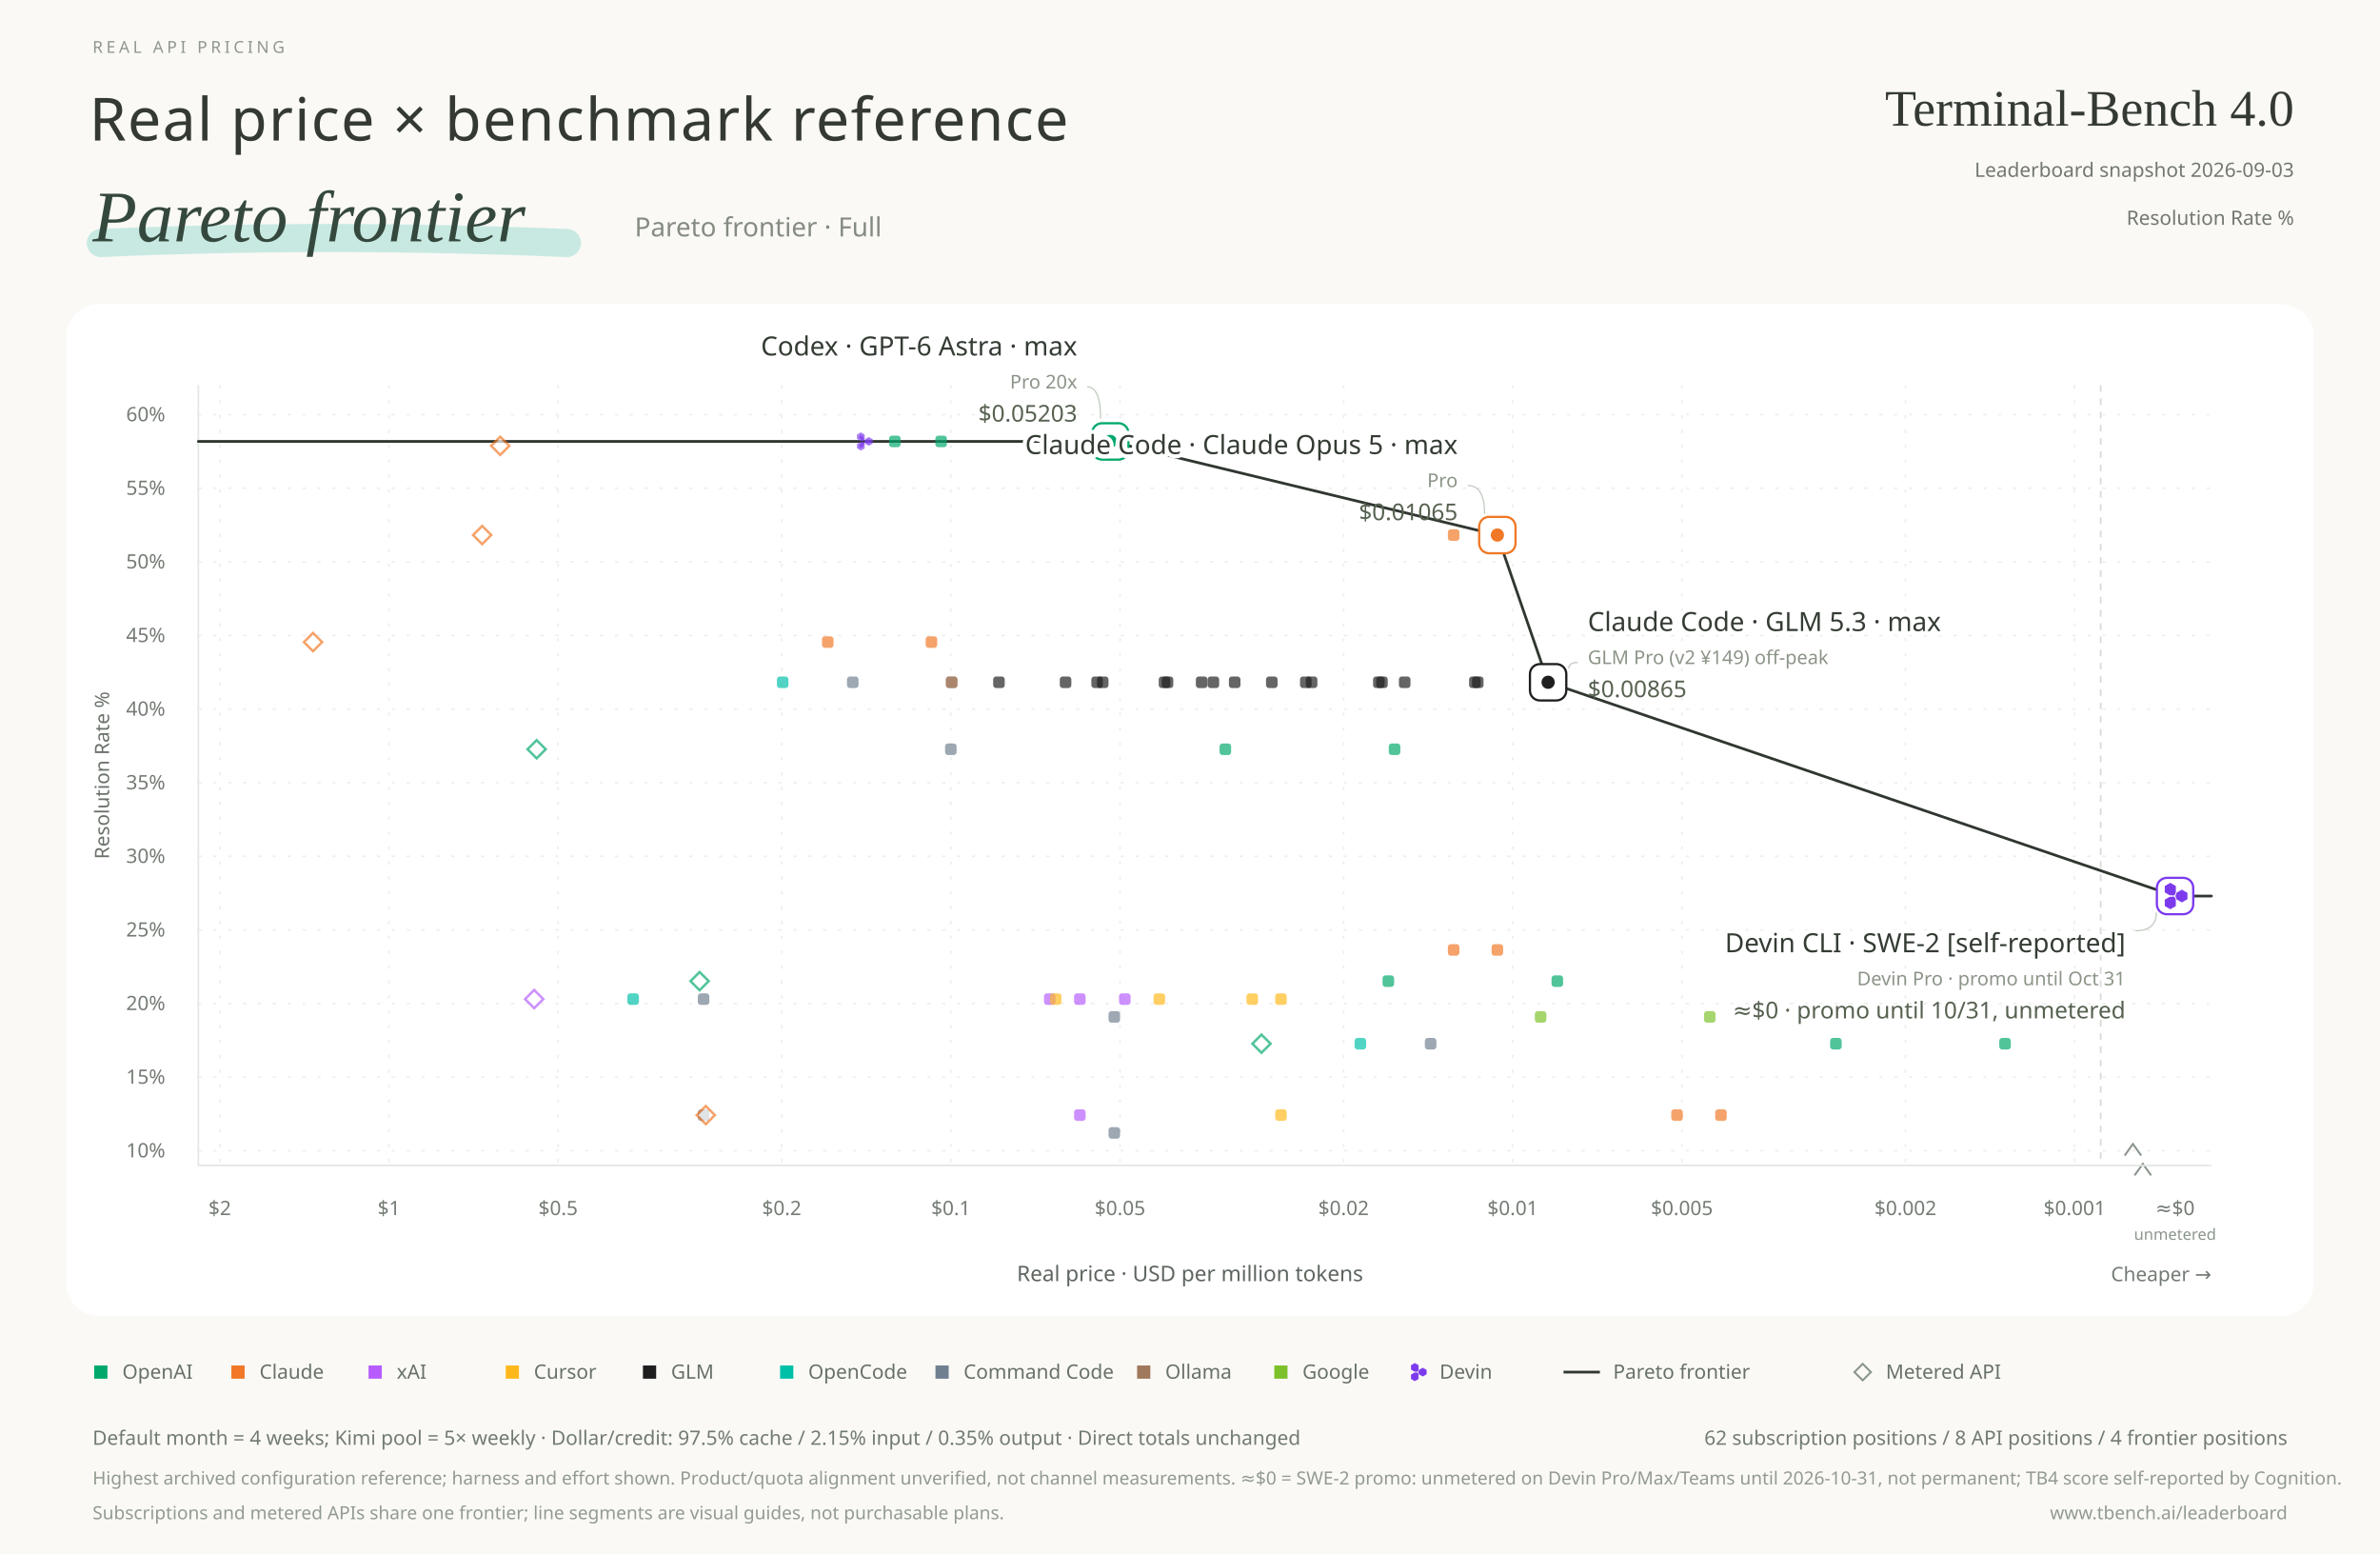
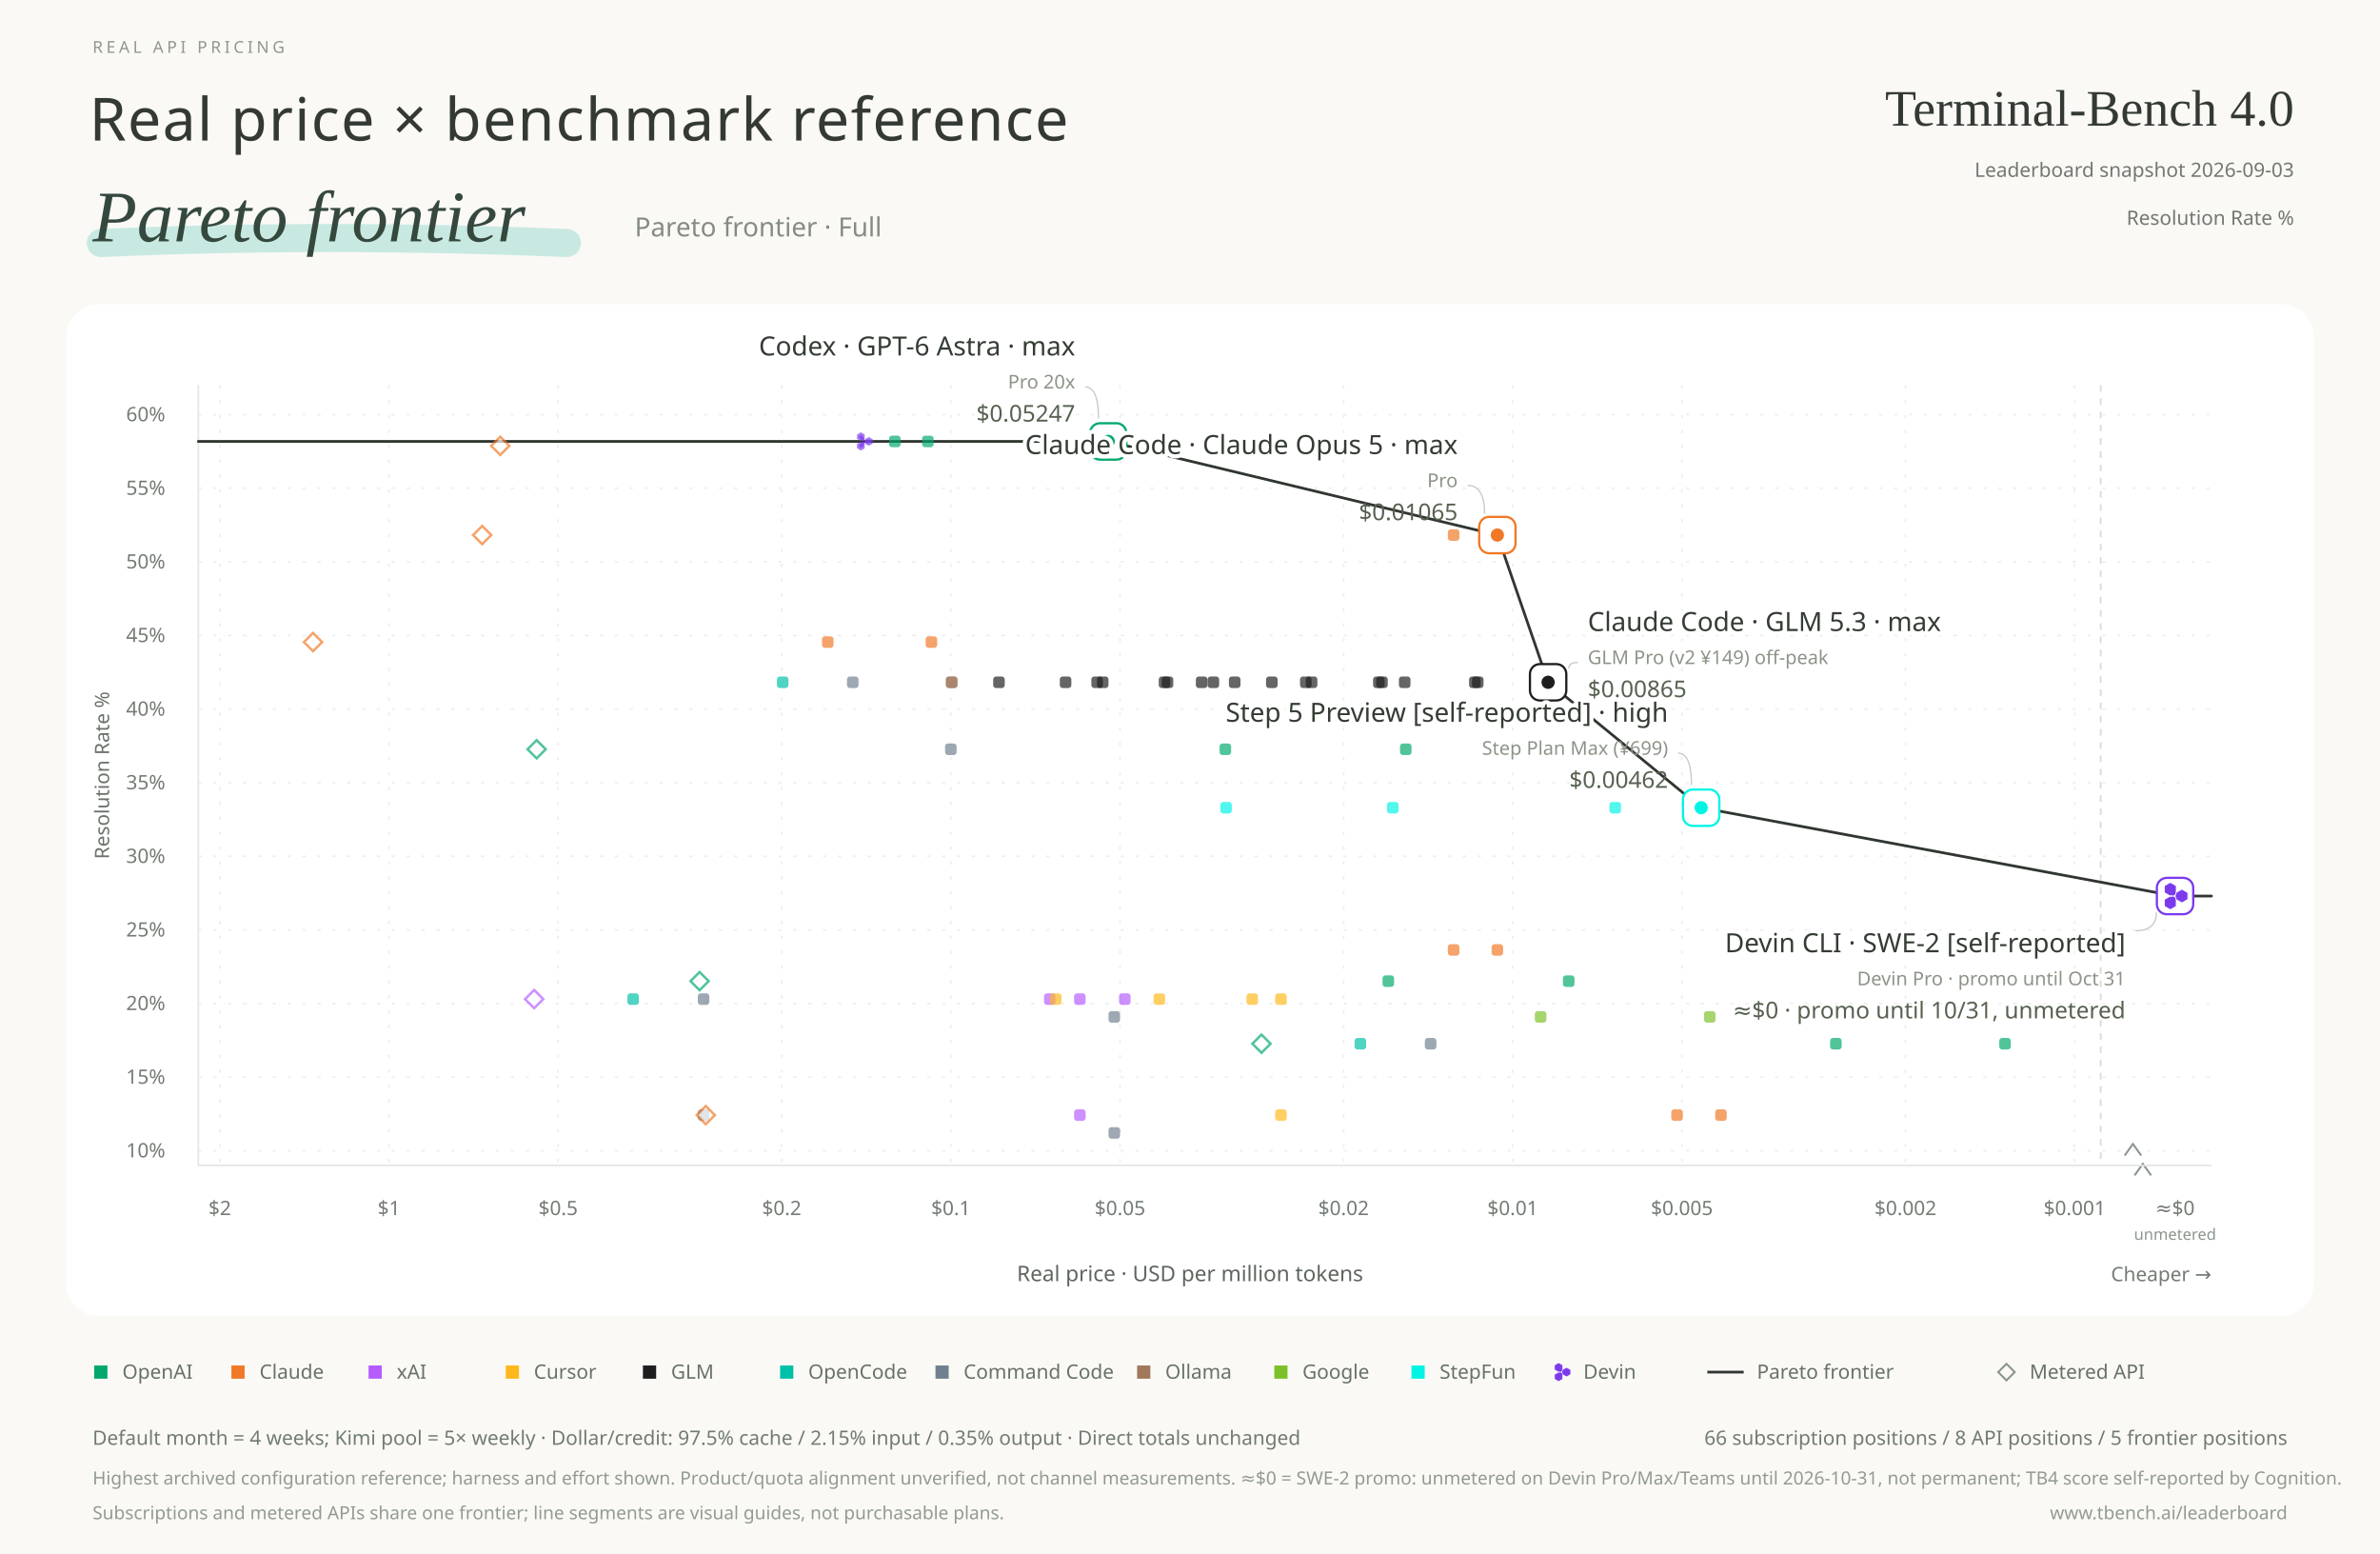
<svg xmlns="http://www.w3.org/2000/svg" width="1440" height="940" viewBox="0 0 1440 940" role="img" aria-labelledby="title desc">
  <style>text{font-family:"Microsoft YaHei","Segoe UI",sans-serif} .serif{font-family:"Times New Roman",serif} .number{font-family:"Segoe UI",sans-serif;font-variant-numeric:tabular-nums} .label-name{paint-order:stroke;stroke:#fff;stroke-width:5px;stroke-linejoin:round} .point:hover{opacity:1}</style>
  <rect width="1440" height="940" fill="#FAF9F6" />
  <text x="56.000" y="32.000" font-size="10" fill="#90968D" text-anchor="start" font-weight="400" letter-spacing="2.1">REAL API PRICING</text>
  <text x="54.000" y="85.000" font-size="36" fill="#343A33" text-anchor="start" font-weight="300" letter-spacing=".8">Real price × benchmark reference</text>
  <path d="M61 147 Q197 141 343 147" stroke="#9FDDD0" stroke-width="17" stroke-linecap="round" opacity=".55" fill="none" />
  <text x="56.000" y="146.000" font-size="44" fill="#35483E" text-anchor="start" font-weight="400" class="serif" font-style="italic">Pareto frontier</text>
  <text x="384.000" y="143.000" font-size="16" fill="#858B81" text-anchor="start" font-weight="300">Pareto frontier · Full</text>
  <text x="1388.000" y="76.000" font-size="31" fill="#343A33" text-anchor="end" font-weight="400" class="serif">Terminal-Bench 4.0</text>
  <text x="1388.000" y="107.000" font-size="12" fill="#737771" text-anchor="end" font-weight="400">Leaderboard snapshot  2026-09-03</text>
  <text x="1388.000" y="136.000" font-size="12" fill="#737771" text-anchor="end" font-weight="400">Resolution Rate %</text>
  <rect x="40" y="184" width="1360" height="612" rx="20" fill="#FFFFFF" />
  <path d="M1255.232 233V705" stroke="#E8EBE7" stroke-dasharray="2 7" opacity=".8" />
  <text x="1255.232" y="735.000" font-size="12" fill="#747B74" text-anchor="middle" font-weight="400" class="number">$0.001</text>
  <path d="M1152.892 233V705" stroke="#E8EBE7" stroke-dasharray="2 7" opacity=".8" />
  <text x="1152.892" y="735.000" font-size="12" fill="#747B74" text-anchor="middle" font-weight="400" class="number">$0.002</text>
  <path d="M1017.606 233V705" stroke="#E8EBE7" stroke-dasharray="2 7" opacity=".8" />
  <text x="1017.606" y="735.000" font-size="12" fill="#747B74" text-anchor="middle" font-weight="400" class="number">$0.005</text>
  <path d="M915.266 233V705" stroke="#E8EBE7" stroke-dasharray="2 7" opacity=".8" />
  <text x="915.266" y="735.000" font-size="12" fill="#747B74" text-anchor="middle" font-weight="400" class="number">$0.01</text>
  <path d="M812.926 233V705" stroke="#E8EBE7" stroke-dasharray="2 7" opacity=".8" />
  <text x="812.926" y="735.000" font-size="12" fill="#747B74" text-anchor="middle" font-weight="400" class="number">$0.02</text>
  <path d="M677.640 233V705" stroke="#E8EBE7" stroke-dasharray="2 7" opacity=".8" />
  <text x="677.640" y="735.000" font-size="12" fill="#747B74" text-anchor="middle" font-weight="400" class="number">$0.05</text>
  <path d="M575.300 233V705" stroke="#E8EBE7" stroke-dasharray="2 7" opacity=".8" />
  <text x="575.300" y="735.000" font-size="12" fill="#747B74" text-anchor="middle" font-weight="400" class="number">$0.1</text>
  <path d="M472.960 233V705" stroke="#E8EBE7" stroke-dasharray="2 7" opacity=".8" />
  <text x="472.960" y="735.000" font-size="12" fill="#747B74" text-anchor="middle" font-weight="400" class="number">$0.2</text>
  <path d="M337.674 233V705" stroke="#E8EBE7" stroke-dasharray="2 7" opacity=".8" />
  <text x="337.674" y="735.000" font-size="12" fill="#747B74" text-anchor="middle" font-weight="400" class="number">$0.5</text>
  <path d="M235.334 233V705" stroke="#E8EBE7" stroke-dasharray="2 7" opacity=".8" />
  <text x="235.334" y="735.000" font-size="12" fill="#747B74" text-anchor="middle" font-weight="400" class="number">$1</text>
  <path d="M132.994 233V705" stroke="#E8EBE7" stroke-dasharray="2 7" opacity=".8" />
  <text x="132.994" y="735.000" font-size="12" fill="#747B74" text-anchor="middle" font-weight="400" class="number">$2</text>
  <path d="M1271.010 233V705" stroke="#D6DBD5" stroke-dasharray="4 4" />
  <path d="M1285.505 699l5 -7 5 7M1291.505 711l5 -7 5 7" stroke="#8B958D" stroke-width="1.2" fill="none" />
  <text x="1316.000" y="735.000" font-size="12" fill="#747B74" text-anchor="middle" font-weight="400" class="number">≈$0</text>
  <text x="1316.000" y="750.000" font-size="9.5" fill="#8B958D" text-anchor="middle" font-weight="400">unmetered</text>
  <path d="M120 696.094H1338" stroke="#E8EBE7" stroke-dasharray="2 7" opacity=".8" />
  <text x="100.000" y="700.094" font-size="12" fill="#747B74" text-anchor="end" font-weight="400" class="number">10%</text>
  <path d="M120 651.566H1338" stroke="#E8EBE7" stroke-dasharray="2 7" opacity=".8" />
  <text x="100.000" y="655.566" font-size="12" fill="#747B74" text-anchor="end" font-weight="400" class="number">15%</text>
  <path d="M120 607.038H1338" stroke="#E8EBE7" stroke-dasharray="2 7" opacity=".8" />
  <text x="100.000" y="611.038" font-size="12" fill="#747B74" text-anchor="end" font-weight="400" class="number">20%</text>
  <path d="M120 562.509H1338" stroke="#E8EBE7" stroke-dasharray="2 7" opacity=".8" />
  <text x="100.000" y="566.509" font-size="12" fill="#747B74" text-anchor="end" font-weight="400" class="number">25%</text>
  <path d="M120 517.981H1338" stroke="#E8EBE7" stroke-dasharray="2 7" opacity=".8" />
  <text x="100.000" y="521.981" font-size="12" fill="#747B74" text-anchor="end" font-weight="400" class="number">30%</text>
  <path d="M120 473.453H1338" stroke="#E8EBE7" stroke-dasharray="2 7" opacity=".8" />
  <text x="100.000" y="477.453" font-size="12" fill="#747B74" text-anchor="end" font-weight="400" class="number">35%</text>
  <path d="M120 428.925H1338" stroke="#E8EBE7" stroke-dasharray="2 7" opacity=".8" />
  <text x="100.000" y="432.925" font-size="12" fill="#747B74" text-anchor="end" font-weight="400" class="number">40%</text>
  <path d="M120 384.396H1338" stroke="#E8EBE7" stroke-dasharray="2 7" opacity=".8" />
  <text x="100.000" y="388.396" font-size="12" fill="#747B74" text-anchor="end" font-weight="400" class="number">45%</text>
  <path d="M120 339.868H1338" stroke="#E8EBE7" stroke-dasharray="2 7" opacity=".8" />
  <text x="100.000" y="343.868" font-size="12" fill="#747B74" text-anchor="end" font-weight="400" class="number">50%</text>
  <path d="M120 295.340H1338" stroke="#E8EBE7" stroke-dasharray="2 7" opacity=".8" />
  <text x="100.000" y="299.340" font-size="12" fill="#747B74" text-anchor="end" font-weight="400" class="number">55%</text>
  <path d="M120 250.811H1338" stroke="#E8EBE7" stroke-dasharray="2 7" opacity=".8" />
  <text x="100.000" y="254.811" font-size="12" fill="#747B74" text-anchor="end" font-weight="400" class="number">60%</text>
  <path d="M120 233V705H1338" fill="none" stroke="#E3E7E2" />
  <text x="66.000" y="469.000" font-size="12" fill="#697169" text-anchor="middle" font-weight="400" transform="rotate(-90 66 469.0)">Resolution Rate %</text>
  <text x="720.000" y="775.000" font-size="13" fill="#5D655E" text-anchor="middle" font-weight="400">Real price · USD per million tokens</text>
  <text x="1338.000" y="775.000" font-size="12" fill="#737B74" text-anchor="end" font-weight="400">Cheaper →</text>
-   <path id="frontier" d="M120.000,267.020 L671.764,267.020 L905.968,323.660 L936.679,412.716 L1316.000,542.026 L1338.000,542.026" fill="none" stroke="#303630" stroke-width="1.65" stroke-linecap="round" stroke-linejoin="round" />
+   <path id="frontier" d="M120.000,267.020 L670.521,267.020 L905.968,323.660 L936.679,412.716 L1029.277,488.592 L1316.000,542.026 L1338.000,542.026" fill="none" stroke="#303630" stroke-width="1.65" stroke-linecap="round" stroke-linejoin="round" />
  <g class="point" data-billing="subscription" data-frontier="false" data-price="0.03247" data-score="37.27" data-x="741.380" data-y="453.237" transform="translate(741.380 453.237)">
    <rect x="-3.5" y="-3.5" width="7" height="7" rx="1.8" fill="#00A86B" opacity=".68" />
  </g>
-   <g class="point" data-billing="subscription" data-frontier="false" data-price="0.01623" data-score="37.27" data-x="843.765" data-y="453.237" transform="translate(843.765 453.237)">
+   <g class="point" data-billing="subscription" data-frontier="false" data-price="0.0155" data-score="37.27" data-x="850.560" data-y="453.237" transform="translate(850.560 453.237)">
    <rect x="-3.5" y="-3.5" width="7" height="7" rx="1.8" fill="#00A86B" opacity=".68" />
  </g>
  <g class="point" data-billing="subscription" data-frontier="false" data-price="0.00266" data-score="17.27" data-x="1110.787" data-y="631.350" transform="translate(1110.787 631.350)">
    <rect x="-3.5" y="-3.5" width="7" height="7" rx="1.8" fill="#00A86B" opacity=".68" />
  </g>
  <g class="point" data-billing="subscription" data-frontier="false" data-price="0.00133" data-score="17.27" data-x="1213.127" data-y="631.350" transform="translate(1213.127 631.350)">
    <rect x="-3.5" y="-3.5" width="7" height="7" rx="1.8" fill="#00A86B" opacity=".68" />
  </g>
  <g class="point" data-billing="subscription" data-frontier="false" data-price="0.12579" data-score="58.18" data-x="541.424" data-y="267.020" transform="translate(541.424 267.020)">
    <rect x="-3.5" y="-3.5" width="7" height="7" rx="1.8" fill="#00A86B" opacity=".68" />
  </g>
-   <g class="point" data-billing="subscription" data-frontier="true" data-price="0.05203" data-score="58.18" data-x="671.764" data-y="267.020" transform="translate(671.764 267.020)">
+   <g class="point" data-billing="subscription" data-frontier="true" data-price="0.05247" data-score="58.18" data-x="670.521" data-y="267.020" transform="translate(670.521 267.020)">
    <rect x="-11" y="-11" width="22" height="22" rx="6" fill="#FFF" stroke="#00A86B" stroke-width="1.35" />
    <circle r="4" fill="#00A86B" />
  </g>
  <g class="point" data-billing="subscription" data-frontier="false" data-price="0.14265" data-score="58.18" data-x="522.853" data-y="267.020" transform="translate(522.853 267.020)">
    <path d="M0.11,-1.63 L-1.97,-0.43 L-4.05,-1.63 L-4.05,-4.03 L-1.97,-5.23 L0.11,-4.03Z M0.11,4.03 L-1.97,5.23 L-4.05,4.03 L-4.05,1.63 L-1.97,0.43 L0.11,1.63Z M4.91,1.20 L2.83,2.40 L0.75,1.20 L0.75,-1.20 L2.83,-2.40 L4.91,-1.20Z" fill="#7C3AED" opacity="0.68" stroke="#7C3AED" stroke-width="0.43" stroke-linejoin="round" />
    <path d="M-0.89,-1.27 L-1.87,-2.69 M-0.89,1.27 L-1.87,2.69 M1.27,0.00 L2.69,0.00" stroke="#7C3AED" stroke-width="2.16" stroke-linecap="round" opacity="0.68" fill="none" />
  </g>
  <g class="point" data-billing="subscription" data-frontier="false" data-price="0.00892" data-score="19.09" data-x="932.140" data-y="615.142" transform="translate(932.140 615.142)">
    <rect x="-3.5" y="-3.5" width="7" height="7" rx="1.8" fill="#7CC12A" opacity=".68" />
  </g>
  <g class="point" data-billing="subscription" data-frontier="false" data-price="0.00446" data-score="19.09" data-x="1034.480" data-y="615.142" transform="translate(1034.480 615.142)">
    <rect x="-3.5" y="-3.5" width="7" height="7" rx="1.8" fill="#7CC12A" opacity=".68" />
  </g>
  <g class="point" data-billing="subscription" data-frontier="true" data-price="0.01065" data-score="51.82" data-x="905.968" data-y="323.660" transform="translate(905.968 323.660)">
    <rect x="-11" y="-11" width="22" height="22" rx="6" fill="#FFF" stroke="#F07826" stroke-width="1.35" />
    <circle r="4" fill="#F07826" />
  </g>
  <g class="point" data-billing="subscription" data-frontier="false" data-price="0.01274" data-score="51.82" data-x="879.512" data-y="323.660" transform="translate(879.512 323.660)">
    <rect x="-3.5" y="-3.5" width="7" height="7" rx="1.8" fill="#F07826" opacity=".68" />
  </g>
  <g class="point" data-billing="subscription" data-frontier="false" data-price="0.06653" data-score="57.88" data-x="635.468" data-y="269.691" transform="translate(635.468 269.691)">
    <rect x="-3.5" y="-3.5" width="7" height="7" rx="1.8" fill="#F07826" opacity=".68" />
  </g>
  <g class="point" data-billing="subscription" data-frontier="false" data-price="0.05894" data-score="20.3" data-x="653.353" data-y="604.366" transform="translate(653.353 604.366)">
    <rect x="-3.5" y="-3.5" width="7" height="7" rx="1.8" fill="#B65CFF" opacity=".68" />
  </g>
  <g class="point" data-billing="subscription" data-frontier="false" data-price="0.04902" data-score="20.3" data-x="680.563" data-y="604.366" transform="translate(680.563 604.366)">
    <rect x="-3.5" y="-3.5" width="7" height="7" rx="1.8" fill="#B65CFF" opacity=".68" />
  </g>
  <g class="point" data-billing="subscription" data-frontier="false" data-price="0.06667" data-score="20.3" data-x="635.158" data-y="604.366" transform="translate(635.158 604.366)">
    <rect x="-3.5" y="-3.5" width="7" height="7" rx="1.8" fill="#B65CFF" opacity=".68" />
  </g>
  <g class="point" data-billing="subscription" data-frontier="false" data-price="0.02585" data-score="20.3" data-x="775.044" data-y="604.366" transform="translate(775.044 604.366)">
    <rect x="-3.5" y="-3.5" width="7" height="7" rx="1.8" fill="#FFB81C" opacity=".68" />
  </g>
  <g class="point" data-billing="subscription" data-frontier="false" data-price="0.06506" data-score="20.3" data-x="638.767" data-y="604.366" transform="translate(638.767 604.366)">
    <rect x="-3.5" y="-3.5" width="7" height="7" rx="1.8" fill="#FFB81C" opacity=".68" />
  </g>
  <g class="point" data-billing="subscription" data-frontier="false" data-price="0.04255" data-score="20.3" data-x="701.462" data-y="604.366" transform="translate(701.462 604.366)">
    <rect x="-3.5" y="-3.5" width="7" height="7" rx="1.8" fill="#FFB81C" opacity=".68" />
  </g>
  <g class="point" data-billing="subscription" data-frontier="false" data-price="0.02908" data-score="20.3" data-x="757.660" data-y="604.366" transform="translate(757.660 604.366)">
    <rect x="-3.5" y="-3.5" width="7" height="7" rx="1.8" fill="#FFB81C" opacity=".68" />
  </g>
  <g class="point" data-billing="subscription" data-frontier="false" data-price="0.08211" data-score="41.82" data-x="604.403" data-y="412.716" transform="translate(604.403 412.716)">
    <rect x="-3.5" y="-3.5" width="7" height="7" rx="1.8" fill="#1E1E1E" opacity=".68" />
  </g>
  <g class="point" data-billing="subscription" data-frontier="false" data-price="0.05491" data-score="41.82" data-x="663.810" data-y="412.716" transform="translate(663.810 412.716)">
    <rect x="-3.5" y="-3.5" width="7" height="7" rx="1.8" fill="#1E1E1E" opacity=".68" />
  </g>
  <g class="point" data-billing="subscription" data-frontier="false" data-price="0.04115" data-score="41.82" data-x="706.401" data-y="412.716" transform="translate(706.401 412.716)">
    <rect x="-3.5" y="-3.5" width="7" height="7" rx="1.8" fill="#1E1E1E" opacity=".68" />
  </g>
  <g class="point" data-billing="subscription" data-frontier="false" data-price="0.0341" data-score="41.82" data-x="734.148" data-y="412.716" transform="translate(734.148 412.716)">
    <rect x="-3.5" y="-3.5" width="7" height="7" rx="1.8" fill="#1E1E1E" opacity=".68" />
  </g>
  <g class="point" data-billing="subscription" data-frontier="false" data-price="0.0228" data-score="41.82" data-x="793.581" data-y="412.716" transform="translate(793.581 412.716)">
    <rect x="-3.5" y="-3.5" width="7" height="7" rx="1.8" fill="#1E1E1E" opacity=".68" />
  </g>
  <g class="point" data-billing="subscription" data-frontier="false" data-price="0.01709" data-score="41.82" data-x="836.142" data-y="412.716" transform="translate(836.142 412.716)">
    <rect x="-3.5" y="-3.5" width="7" height="7" rx="1.8" fill="#1E1E1E" opacity=".68" />
  </g>
  <g class="point" data-billing="subscription" data-frontier="false" data-price="0.06249" data-score="41.82" data-x="644.718" data-y="412.716" transform="translate(644.718 412.716)">
    <rect x="-3.5" y="-3.5" width="7" height="7" rx="1.8" fill="#1E1E1E" opacity=".68" />
  </g>
  <g class="point" data-billing="subscription" data-frontier="false" data-price="0.04166" data-score="41.82" data-x="704.583" data-y="412.716" transform="translate(704.583 412.716)">
    <rect x="-3.5" y="-3.5" width="7" height="7" rx="1.8" fill="#1E1E1E" opacity=".68" />
  </g>
  <g class="point" data-billing="subscription" data-frontier="false" data-price="0.03125" data-score="41.82" data-x="747.034" data-y="412.716" transform="translate(747.034 412.716)">
    <rect x="-3.5" y="-3.5" width="7" height="7" rx="1.8" fill="#1E1E1E" opacity=".68" />
  </g>
  <g class="point" data-billing="subscription" data-frontier="false" data-price="0.01731" data-score="41.82" data-x="834.253" data-y="412.716" transform="translate(834.253 412.716)">
    <rect x="-3.5" y="-3.5" width="7" height="7" rx="1.8" fill="#1E1E1E" opacity=".68" />
  </g>
  <g class="point" data-billing="subscription" data-frontier="false" data-price="0.01154" data-score="41.82" data-x="894.118" data-y="412.716" transform="translate(894.118 412.716)">
    <rect x="-3.5" y="-3.5" width="7" height="7" rx="1.8" fill="#1E1E1E" opacity=".68" />
  </g>
  <g class="point" data-billing="subscription" data-frontier="true" data-price="0.00865" data-score="41.82" data-x="936.679" data-y="412.716" transform="translate(936.679 412.716)">
    <rect x="-11" y="-11" width="22" height="22" rx="6" fill="#FFF" stroke="#1E1E1E" stroke-width="1.35" />
    <circle r="4" fill="#1E1E1E" />
  </g>
  <g class="point" data-billing="subscription" data-frontier="false" data-price="0.05367" data-score="41.82" data-x="667.182" data-y="412.716" transform="translate(667.182 412.716)">
    <rect x="-3.5" y="-3.5" width="7" height="7" rx="1.8" fill="#1E1E1E" opacity=".68" />
  </g>
  <g class="point" data-billing="subscription" data-frontier="false" data-price="0.03578" data-score="41.82" data-x="727.047" data-y="412.716" transform="translate(727.047 412.716)">
    <rect x="-3.5" y="-3.5" width="7" height="7" rx="1.8" fill="#1E1E1E" opacity=".68" />
  </g>
  <g class="point" data-billing="subscription" data-frontier="false" data-price="0.02684" data-score="41.82" data-x="769.495" data-y="412.716" transform="translate(769.495 412.716)">
    <rect x="-3.5" y="-3.5" width="7" height="7" rx="1.8" fill="#1E1E1E" opacity=".68" />
  </g>
  <g class="point" data-billing="subscription" data-frontier="false" data-price="0.02335" data-score="41.82" data-x="790.061" data-y="412.716" transform="translate(790.061 412.716)">
    <rect x="-3.5" y="-3.5" width="7" height="7" rx="1.8" fill="#1E1E1E" opacity=".68" />
  </g>
  <g class="point" data-billing="subscription" data-frontier="false" data-price="0.01557" data-score="41.82" data-x="849.895" data-y="412.716" transform="translate(849.895 412.716)">
    <rect x="-3.5" y="-3.5" width="7" height="7" rx="1.8" fill="#1E1E1E" opacity=".68" />
  </g>
  <g class="point" data-billing="subscription" data-frontier="false" data-price="0.01168" data-score="41.82" data-x="892.338" data-y="412.716" transform="translate(892.338 412.716)">
    <rect x="-3.5" y="-3.5" width="7" height="7" rx="1.8" fill="#1E1E1E" opacity=".68" />
  </g>
  <g class="point" data-billing="subscription" data-frontier="false" data-price="0.36765" data-score="20.3" data-x="383.072" data-y="604.366" transform="translate(383.072 604.366)">
    <rect x="-3.5" y="-3.5" width="7" height="7" rx="1.8" fill="#00C0A8" opacity=".68" />
  </g>
  <g class="point" data-billing="subscription" data-frontier="false" data-price="0.01867" data-score="17.27" data-x="823.086" data-y="631.350" transform="translate(823.086 631.350)">
    <rect x="-3.5" y="-3.5" width="7" height="7" rx="1.8" fill="#00C0A8" opacity=".68" />
  </g>
  <g class="point" data-billing="subscription" data-frontier="false" data-price="0.1992" data-score="41.82" data-x="473.552" data-y="412.716" transform="translate(473.552 412.716)">
    <rect x="-3.5" y="-3.5" width="7" height="7" rx="1.8" fill="#00C0A8" opacity=".68" />
  </g>
  <g class="point" data-billing="subscription" data-frontier="false" data-price="0.1" data-score="37.27" data-x="575.300" data-y="453.237" transform="translate(575.300 453.237)">
    <rect x="-3.5" y="-3.5" width="7" height="7" rx="1.8" fill="#708090" opacity=".68" />
  </g>
  <g class="point" data-billing="subscription" data-frontier="false" data-price="0.05118" data-score="19.09" data-x="674.196" data-y="615.142" transform="translate(674.196 615.142)">
    <rect x="-3.5" y="-3.5" width="7" height="7" rx="1.8" fill="#708090" opacity=".68" />
  </g>
  <g class="point" data-billing="subscription" data-frontier="false" data-price="0.014" data-score="17.27" data-x="865.588" data-y="631.350" transform="translate(865.588 631.350)">
    <rect x="-3.5" y="-3.5" width="7" height="7" rx="1.8" fill="#708090" opacity=".68" />
  </g>
  <g class="point" data-billing="subscription" data-frontier="false" data-price="0.14948" data-score="41.82" data-x="515.948" data-y="412.716" transform="translate(515.948 412.716)">
    <rect x="-3.5" y="-3.5" width="7" height="7" rx="1.8" fill="#708090" opacity=".68" />
  </g>
  <g class="point" data-billing="subscription" data-frontier="false" data-price="0.27548" data-score="12.42" data-x="425.685" data-y="674.543" transform="translate(425.685 674.543)">
    <rect x="-3.5" y="-3.5" width="7" height="7" rx="1.8" fill="#708090" opacity=".68" />
  </g>
  <g class="point" data-billing="subscription" data-frontier="false" data-price="0.27548" data-score="20.3" data-x="425.685" data-y="604.366" transform="translate(425.685 604.366)">
    <rect x="-3.5" y="-3.5" width="7" height="7" rx="1.8" fill="#708090" opacity=".68" />
  </g>
  <g class="point" data-billing="subscription" data-frontier="false" data-price="0.05118" data-score="11.21" data-x="674.196" data-y="685.318" transform="translate(674.196 685.318)">
    <rect x="-3.5" y="-3.5" width="7" height="7" rx="1.8" fill="#708090" opacity=".68" />
  </g>
  <g class="point" data-billing="subscription" data-frontier="false" data-price="0.09965" data-score="41.82" data-x="575.818" data-y="412.716" transform="translate(575.818 412.716)">
    <rect x="-3.5" y="-3.5" width="7" height="7" rx="1.8" fill="#A0785C" opacity=".68" />
  </g>
  <g class="point" data-billing="subscription" data-frontier="false" data-price="0.09967" data-score="41.82" data-x="575.788" data-y="412.716" transform="translate(575.788 412.716)">
    <rect x="-3.5" y="-3.5" width="7" height="7" rx="1.8" fill="#A0785C" opacity=".68" />
  </g>
+   <g class="point" data-billing="subscription" data-frontier="false" data-price="0.03237" data-score="33.3" data-x="741.835" data-y="488.592" transform="translate(741.835 488.592)">
+     <rect x="-3.5" y="-3.5" width="7" height="7" rx="1.8" fill="#00F4E5" opacity=".68" />
+   </g>
+   <g class="point" data-billing="subscription" data-frontier="false" data-price="0.01635" data-score="33.3" data-x="842.677" data-y="488.592" transform="translate(842.677 488.592)">
+     <rect x="-3.5" y="-3.5" width="7" height="7" rx="1.8" fill="#00F4E5" opacity=".68" />
+   </g>
+   <g class="point" data-billing="subscription" data-frontier="false" data-price="0.00657" data-score="33.3" data-x="977.288" data-y="488.592" transform="translate(977.288 488.592)">
+     <rect x="-3.5" y="-3.5" width="7" height="7" rx="1.8" fill="#00F4E5" opacity=".68" />
+   </g>
+   <g class="point" data-billing="subscription" data-frontier="true" data-price="0.00462" data-score="33.3" data-x="1029.277" data-y="488.592" transform="translate(1029.277 488.592)">
+     <rect x="-11" y="-11" width="22" height="22" rx="6" fill="#FFF" stroke="#00F4E5" stroke-width="1.35" />
+     <circle r="4" fill="#00F4E5" />
+   </g>
  <g class="point" data-billing="subscription" data-frontier="false" data-price="0.01665" data-score="21.52" data-x="839.993" data-y="593.501" transform="translate(839.993 593.501)">
    <rect x="-3.5" y="-3.5" width="7" height="7" rx="1.8" fill="#00A86B" opacity=".68" />
  </g>
-   <g class="point" data-billing="subscription" data-frontier="false" data-price="0.00833" data-score="21.52" data-x="942.244" data-y="593.501" transform="translate(942.244 593.501)">
+   <g class="point" data-billing="subscription" data-frontier="false" data-price="0.00795" data-score="21.52" data-x="949.138" data-y="593.501" transform="translate(949.138 593.501)">
    <rect x="-3.5" y="-3.5" width="7" height="7" rx="1.8" fill="#00A86B" opacity=".68" />
  </g>
  <g class="point" data-billing="subscription" data-frontier="false" data-price="0.00426" data-score="12.42" data-x="1041.254" data-y="674.543" transform="translate(1041.254 674.543)">
    <rect x="-3.5" y="-3.5" width="7" height="7" rx="1.8" fill="#F07826" opacity=".68" />
  </g>
  <g class="point" data-billing="subscription" data-frontier="false" data-price="0.01065" data-score="23.64" data-x="905.968" data-y="574.621" transform="translate(905.968 574.621)">
    <rect x="-3.5" y="-3.5" width="7" height="7" rx="1.8" fill="#F07826" opacity=".68" />
  </g>
  <g class="point" data-billing="subscription" data-frontier="false" data-price="0.0051" data-score="12.42" data-x="1014.682" data-y="674.543" transform="translate(1014.682 674.543)">
    <rect x="-3.5" y="-3.5" width="7" height="7" rx="1.8" fill="#F07826" opacity=".68" />
  </g>
  <g class="point" data-billing="subscription" data-frontier="false" data-price="0.01274" data-score="23.64" data-x="879.512" data-y="574.621" transform="translate(879.512 574.621)">
    <rect x="-3.5" y="-3.5" width="7" height="7" rx="1.8" fill="#F07826" opacity=".68" />
  </g>
  <g class="point" data-billing="subscription" data-frontier="false" data-price="0.1656" data-score="44.55" data-x="500.827" data-y="388.404" transform="translate(500.827 388.404)">
    <rect x="-3.5" y="-3.5" width="7" height="7" rx="1.8" fill="#F07826" opacity=".68" />
  </g>
  <g class="point" data-billing="subscription" data-frontier="false" data-price="0.10828" data-score="44.55" data-x="563.555" data-y="388.404" transform="translate(563.555 388.404)">
    <rect x="-3.5" y="-3.5" width="7" height="7" rx="1.8" fill="#F07826" opacity=".68" />
  </g>
  <g class="point" data-billing="subscription" data-frontier="false" data-price="0.06652" data-score="57.88" data-x="635.490" data-y="269.691" transform="translate(635.490 269.691)">
    <rect x="-3.5" y="-3.5" width="7" height="7" rx="1.8" fill="#F07826" opacity=".68" />
  </g>
-   <g class="point" data-billing="subscription" data-frontier="false" data-price="0.10406" data-score="58.18" data-x="569.424" data-y="267.020" transform="translate(569.424 267.020)">
+   <g class="point" data-billing="subscription" data-frontier="false" data-price="0.10989" data-score="58.18" data-x="561.376" data-y="267.020" transform="translate(561.376 267.020)">
    <rect x="-3.5" y="-3.5" width="7" height="7" rx="1.8" fill="#00A86B" opacity=".68" />
  </g>
  <g class="point" data-billing="subscription" data-frontier="false" data-price="0.02585" data-score="12.42" data-x="775.044" data-y="674.543" transform="translate(775.044 674.543)">
    <rect x="-3.5" y="-3.5" width="7" height="7" rx="1.8" fill="#FFB81C" opacity=".68" />
  </g>
  <g class="point" data-billing="subscription" data-frontier="false" data-price="0.05894" data-score="12.42" data-x="653.353" data-y="674.543" transform="translate(653.353 674.543)">
    <rect x="-3.5" y="-3.5" width="7" height="7" rx="1.8" fill="#B65CFF" opacity=".68" />
  </g>
  <g class="point" data-billing="subscription" data-frontier="true" data-price="0.0" data-score="27.3" data-x="1316.000" data-y="542.026" transform="translate(1316.000 542.026)">
    <rect x="-11" y="-11" width="22" height="22" rx="6" fill="#FFF" stroke="#7C3AED" stroke-width="1.35" />
    <path d="M0.16,-2.38 L-2.87,-0.63 L-5.90,-2.38 L-5.90,-5.88 L-2.87,-7.63 L0.16,-5.88Z M0.16,5.88 L-2.87,7.63 L-5.90,5.88 L-5.90,2.38 L-2.87,0.63 L0.16,2.38Z M7.16,1.75 L4.13,3.50 L1.10,1.75 L1.10,-1.75 L4.13,-3.50 L7.16,-1.75Z" fill="#7C3AED" opacity="1.0" stroke="#7C3AED" stroke-width="0.63" stroke-linejoin="round" />
    <path d="M-1.29,-1.86 L-2.73,-3.92 M-1.29,1.86 L-2.73,3.92 M1.86,0.00 L3.92,0.00" stroke="#7C3AED" stroke-width="3.15" stroke-linecap="round" opacity="1.0" fill="none" />
  </g>
  <g class="point" data-billing="metered" data-frontier="false" data-price="0.546" data-score="37.27" data-x="324.680" data-y="453.237" transform="translate(324.680 453.237)">
    <path d="M0 -5.5L5.5 0 0 5.5 -5.5 0Z" fill="white" stroke="#00A86B" stroke-width="1.5" opacity=".68" />
  </g>
  <g class="point" data-billing="metered" data-frontier="false" data-price="0.5515" data-score="20.3" data-x="323.200" data-y="604.366" transform="translate(323.200 604.366)">
    <path d="M0 -5.5L5.5 0 0 5.5 -5.5 0Z" fill="white" stroke="#B65CFF" stroke-width="1.5" opacity=".68" />
  </g>
  <g class="point" data-billing="metered" data-frontier="false" data-price="0.6825" data-score="51.82" data-x="291.734" data-y="323.660" transform="translate(291.734 323.660)">
    <path d="M0 -5.5L5.5 0 0 5.5 -5.5 0Z" fill="white" stroke="#F07826" stroke-width="1.5" opacity=".68" />
  </g>
  <g class="point" data-billing="metered" data-frontier="false" data-price="0.273" data-score="12.42" data-x="427.020" data-y="674.543" transform="translate(427.020 674.543)">
    <path d="M0 -5.5L5.5 0 0 5.5 -5.5 0Z" fill="white" stroke="#F07826" stroke-width="1.5" opacity=".68" />
  </g>
  <g class="point" data-billing="metered" data-frontier="false" data-price="1.365" data-score="44.55" data-x="189.394" data-y="388.404" transform="translate(189.394 388.404)">
    <path d="M0 -5.5L5.5 0 0 5.5 -5.5 0Z" fill="white" stroke="#F07826" stroke-width="1.5" opacity=".68" />
  </g>
  <g class="point" data-billing="metered" data-frontier="false" data-price="0.63375" data-score="57.88" data-x="302.675" data-y="269.691" transform="translate(302.675 269.691)">
    <path d="M0 -5.5L5.5 0 0 5.5 -5.5 0Z" fill="white" stroke="#F07826" stroke-width="1.5" opacity=".68" />
  </g>
  <g class="point" data-billing="metered" data-frontier="false" data-price="0.28" data-score="21.52" data-x="423.282" data-y="593.501" transform="translate(423.282 593.501)">
    <path d="M0 -5.5L5.5 0 0 5.5 -5.5 0Z" fill="white" stroke="#00A86B" stroke-width="1.5" opacity=".68" />
  </g>
  <g class="point" data-billing="metered" data-frontier="false" data-price="0.028" data-score="17.27" data-x="763.248" data-y="631.350" transform="translate(763.248 631.350)">
    <path d="M0 -5.5L5.5 0 0 5.5 -5.5 0Z" fill="white" stroke="#00A86B" stroke-width="1.5" opacity=".68" />
  </g>
  <g class="front-label" data-model="gpt-6-astra">
-     <path d="M665.906,253.211Q665.906,234.020 657.764,234.020" stroke="#C4CDC3" stroke-width=".8" fill="none" />
-     <text x="651.764" y="215.020" font-size="16" fill="#343C34" text-anchor="end" font-weight="400" class="label-name">Codex · GPT-6 Astra · max</text>
-     <text x="651.764" y="235.020" font-size="11.5" fill="#8B9487" text-anchor="end" font-weight="400">Pro 20x</text>
-     <text x="651.764" y="255.020" font-size="14" fill="#566150" text-anchor="end" font-weight="400" class="number">$0.05203</text>
+     <path d="M664.663,253.211Q664.663,234.020 656.521,234.020" stroke="#C4CDC3" stroke-width=".8" fill="none" />
+     <text x="650.521" y="215.020" font-size="16" fill="#343C34" text-anchor="end" font-weight="400" class="label-name">Codex · GPT-6 Astra · max</text>
+     <text x="650.521" y="235.020" font-size="11.5" fill="#8B9487" text-anchor="end" font-weight="400">Pro 20x</text>
+     <text x="650.521" y="255.020" font-size="14" fill="#566150" text-anchor="end" font-weight="400" class="number">$0.05247</text>
  </g>
  <g class="front-label" data-model="claude-opus-5">
    <path d="M898.251,310.797Q898.251,293.660 887.968,293.660" stroke="#C4CDC3" stroke-width=".8" fill="none" />
    <text x="881.968" y="274.660" font-size="16" fill="#343C34" text-anchor="end" font-weight="400" class="label-name">Claude Code · Claude Opus 5 · max</text>
    <text x="881.968" y="294.660" font-size="11.5" fill="#8B9487" text-anchor="end" font-weight="400">Pro</text>
    <text x="881.968" y="314.660" font-size="14" fill="#566150" text-anchor="end" font-weight="400" class="number">$0.01065</text>
  </g>
  <g class="front-label" data-model="glm-5.3">
    <path d="M949.159,404.396Q949.159,400.716 954.679,400.716" stroke="#C4CDC3" stroke-width=".8" fill="none" />
    <text x="960.679" y="381.716" font-size="16" fill="#343C34" text-anchor="start" font-weight="400" class="label-name">Claude Code · GLM 5.3 · max</text>
    <text x="960.679" y="401.716" font-size="11.5" fill="#8B9487" text-anchor="start" font-weight="400">GLM Pro (v2 ¥149) off-peak</text>
    <text x="960.679" y="421.716" font-size="14" fill="#566150" text-anchor="start" font-weight="400" class="number">$0.00865</text>
+   </g>
+   <g class="front-label" data-model="step-5-preview">
+     <path d="M1023.418,474.784Q1023.418,455.592 1015.277,455.592" stroke="#C4CDC3" stroke-width=".8" fill="none" />
+     <text x="1009.277" y="436.592" font-size="16" fill="#343C34" text-anchor="end" font-weight="400" class="label-name">Step 5 Preview [self-reported] · high</text>
+     <text x="1009.277" y="456.592" font-size="11.5" fill="#8B9487" text-anchor="end" font-weight="400">Step Plan Max (¥699)</text>
+     <text x="1009.277" y="476.592" font-size="14" fill="#566150" text-anchor="end" font-weight="400" class="number">$0.00462</text>
  </g>
  <g class="front-label" data-model="swe-2">
    <path d="M1304.711,551.904Q1304.711,563.026 1292.000,563.026" stroke="#C4CDC3" stroke-width=".8" fill="none" />
    <text x="1286.000" y="576.026" font-size="16" fill="#343C34" text-anchor="end" font-weight="400" class="label-name">Devin CLI · SWE-2 [self-reported]</text>
    <text x="1286.000" y="596.026" font-size="11.5" fill="#8B9487" text-anchor="end" font-weight="400">Devin Pro · promo until Oct 31</text>
    <text x="1286.000" y="616.026" font-size="14" fill="#566150" text-anchor="end" font-weight="400" class="number">≈$0 · promo until 10/31, unmetered</text>
  </g>
  <rect x="57" y="826" width="8" height="8" fill="#00A86B" />
  <text x="74.000" y="834.000" font-size="12" fill="#687168" text-anchor="start" font-weight="400">OpenAI</text>
  <rect x="140" y="826" width="8" height="8" fill="#F07826" />
  <text x="157.000" y="834.000" font-size="12" fill="#687168" text-anchor="start" font-weight="400">Claude</text>
  <rect x="223" y="826" width="8" height="8" fill="#B65CFF" />
  <text x="240.000" y="834.000" font-size="12" fill="#687168" text-anchor="start" font-weight="400">xAI</text>
  <rect x="306" y="826" width="8" height="8" fill="#FFB81C" />
  <text x="323.000" y="834.000" font-size="12" fill="#687168" text-anchor="start" font-weight="400">Cursor</text>
  <rect x="389" y="826" width="8" height="8" fill="#1E1E1E" />
  <text x="406.000" y="834.000" font-size="12" fill="#687168" text-anchor="start" font-weight="400">GLM</text>
  <rect x="472" y="826" width="8" height="8" fill="#00C0A8" />
  <text x="489.000" y="834.000" font-size="12" fill="#687168" text-anchor="start" font-weight="400">OpenCode</text>
  <rect x="566" y="826" width="8" height="8" fill="#708090" />
  <text x="583.000" y="834.000" font-size="12" fill="#687168" text-anchor="start" font-weight="400">Command Code</text>
  <rect x="688" y="826" width="8" height="8" fill="#A0785C" />
  <text x="705.000" y="834.000" font-size="12" fill="#687168" text-anchor="start" font-weight="400">Ollama</text>
  <rect x="771" y="826" width="8" height="8" fill="#7CC12A" />
  <text x="788.000" y="834.000" font-size="12" fill="#687168" text-anchor="start" font-weight="400">Google</text>
-   <path d="M858.11,828.37 L856.03,829.57 L853.95,828.37 L853.95,825.97 L856.03,824.77 L858.11,825.97Z M858.11,834.03 L856.03,835.23 L853.95,834.03 L853.95,831.63 L856.03,830.43 L858.11,831.63Z M862.91,831.20 L860.83,832.40 L858.75,831.20 L858.75,828.80 L860.83,827.60 L862.91,828.80Z" fill="#7C3AED" opacity="1.0" stroke="#7C3AED" stroke-width="0.43" stroke-linejoin="round" />
-   <path d="M857.11,828.73 L856.13,827.31 M857.11,831.27 L856.13,832.69 M859.27,830.00 L860.69,830.00" stroke="#7C3AED" stroke-width="2.16" stroke-linecap="round" opacity="1.0" fill="none" />
-   <text x="871.000" y="834.000" font-size="12" fill="#687168" text-anchor="start" font-weight="400">Devin</text>
-   <path d="M946 830h22" stroke="#303630" stroke-width="1.65" />
-   <text x="976.000" y="834.000" font-size="12" fill="#687168" text-anchor="start" font-weight="400">Pareto frontier</text>
-   <path d="M1127 825l5 5-5 5-5-5Z" fill="none" stroke="#8B958D" stroke-width="1.2" />
-   <text x="1141.000" y="834.000" font-size="12" fill="#687168" text-anchor="start" font-weight="400">Metered API</text>
+   <rect x="854" y="826" width="8" height="8" fill="#00F4E5" />
+   <text x="871.000" y="834.000" font-size="12" fill="#687168" text-anchor="start" font-weight="400">StepFun</text>
+   <path d="M945.11,828.37 L943.03,829.57 L940.95,828.37 L940.95,825.97 L943.03,824.77 L945.11,825.97Z M945.11,834.03 L943.03,835.23 L940.95,834.03 L940.95,831.63 L943.03,830.43 L945.11,831.63Z M949.91,831.20 L947.83,832.40 L945.75,831.20 L945.75,828.80 L947.83,827.60 L949.91,828.80Z" fill="#7C3AED" opacity="1.0" stroke="#7C3AED" stroke-width="0.43" stroke-linejoin="round" />
+   <path d="M944.11,828.73 L943.13,827.31 M944.11,831.27 L943.13,832.69 M946.27,830.00 L947.69,830.00" stroke="#7C3AED" stroke-width="2.16" stroke-linecap="round" opacity="1.0" fill="none" />
+   <text x="958.000" y="834.000" font-size="12" fill="#687168" text-anchor="start" font-weight="400">Devin</text>
+   <path d="M1033 830h22" stroke="#303630" stroke-width="1.65" />
+   <text x="1063.000" y="834.000" font-size="12" fill="#687168" text-anchor="start" font-weight="400">Pareto frontier</text>
+   <path d="M1214 825l5 5-5 5-5-5Z" fill="none" stroke="#8B958D" stroke-width="1.2" />
+   <text x="1228.000" y="834.000" font-size="12" fill="#687168" text-anchor="start" font-weight="400">Metered API</text>
  <text x="56.000" y="874.000" font-size="12" fill="#727B72" text-anchor="start" font-weight="400">Default month = 4 weeks; Kimi pool = 5× weekly · Dollar/credit: 97.5% cache / 2.15% input / 0.35% output · Direct totals unchanged</text>
-   <text x="1384.000" y="874.000" font-size="12" fill="#727B72" text-anchor="end" font-weight="400">62 subscription positions / 8 API positions / 4 frontier positions</text>
+   <text x="1384.000" y="874.000" font-size="12" fill="#727B72" text-anchor="end" font-weight="400">66 subscription positions / 8 API positions / 5 frontier positions</text>
  <text x="56.000" y="898.000" font-size="11" fill="#929A90" text-anchor="start" font-weight="400">Highest archived configuration reference; harness and effort shown. Product/quota alignment unverified, not channel measurements. ≈$0 = SWE-2 promo: unmetered on Devin Pro/Max/Teams until 2026-10-31, not permanent; TB4 score self-reported by Cognition.</text>
  <text x="56.000" y="919.000" font-size="11" fill="#929A90" text-anchor="start" font-weight="400">Subscriptions and metered APIs share one frontier; line segments are visual guides, not purchasable plans.</text>
  <text x="1384.000" y="919.000" font-size="11" fill="#929A90" text-anchor="end" font-weight="400">www.tbench.ai/leaderboard</text>
</svg>
